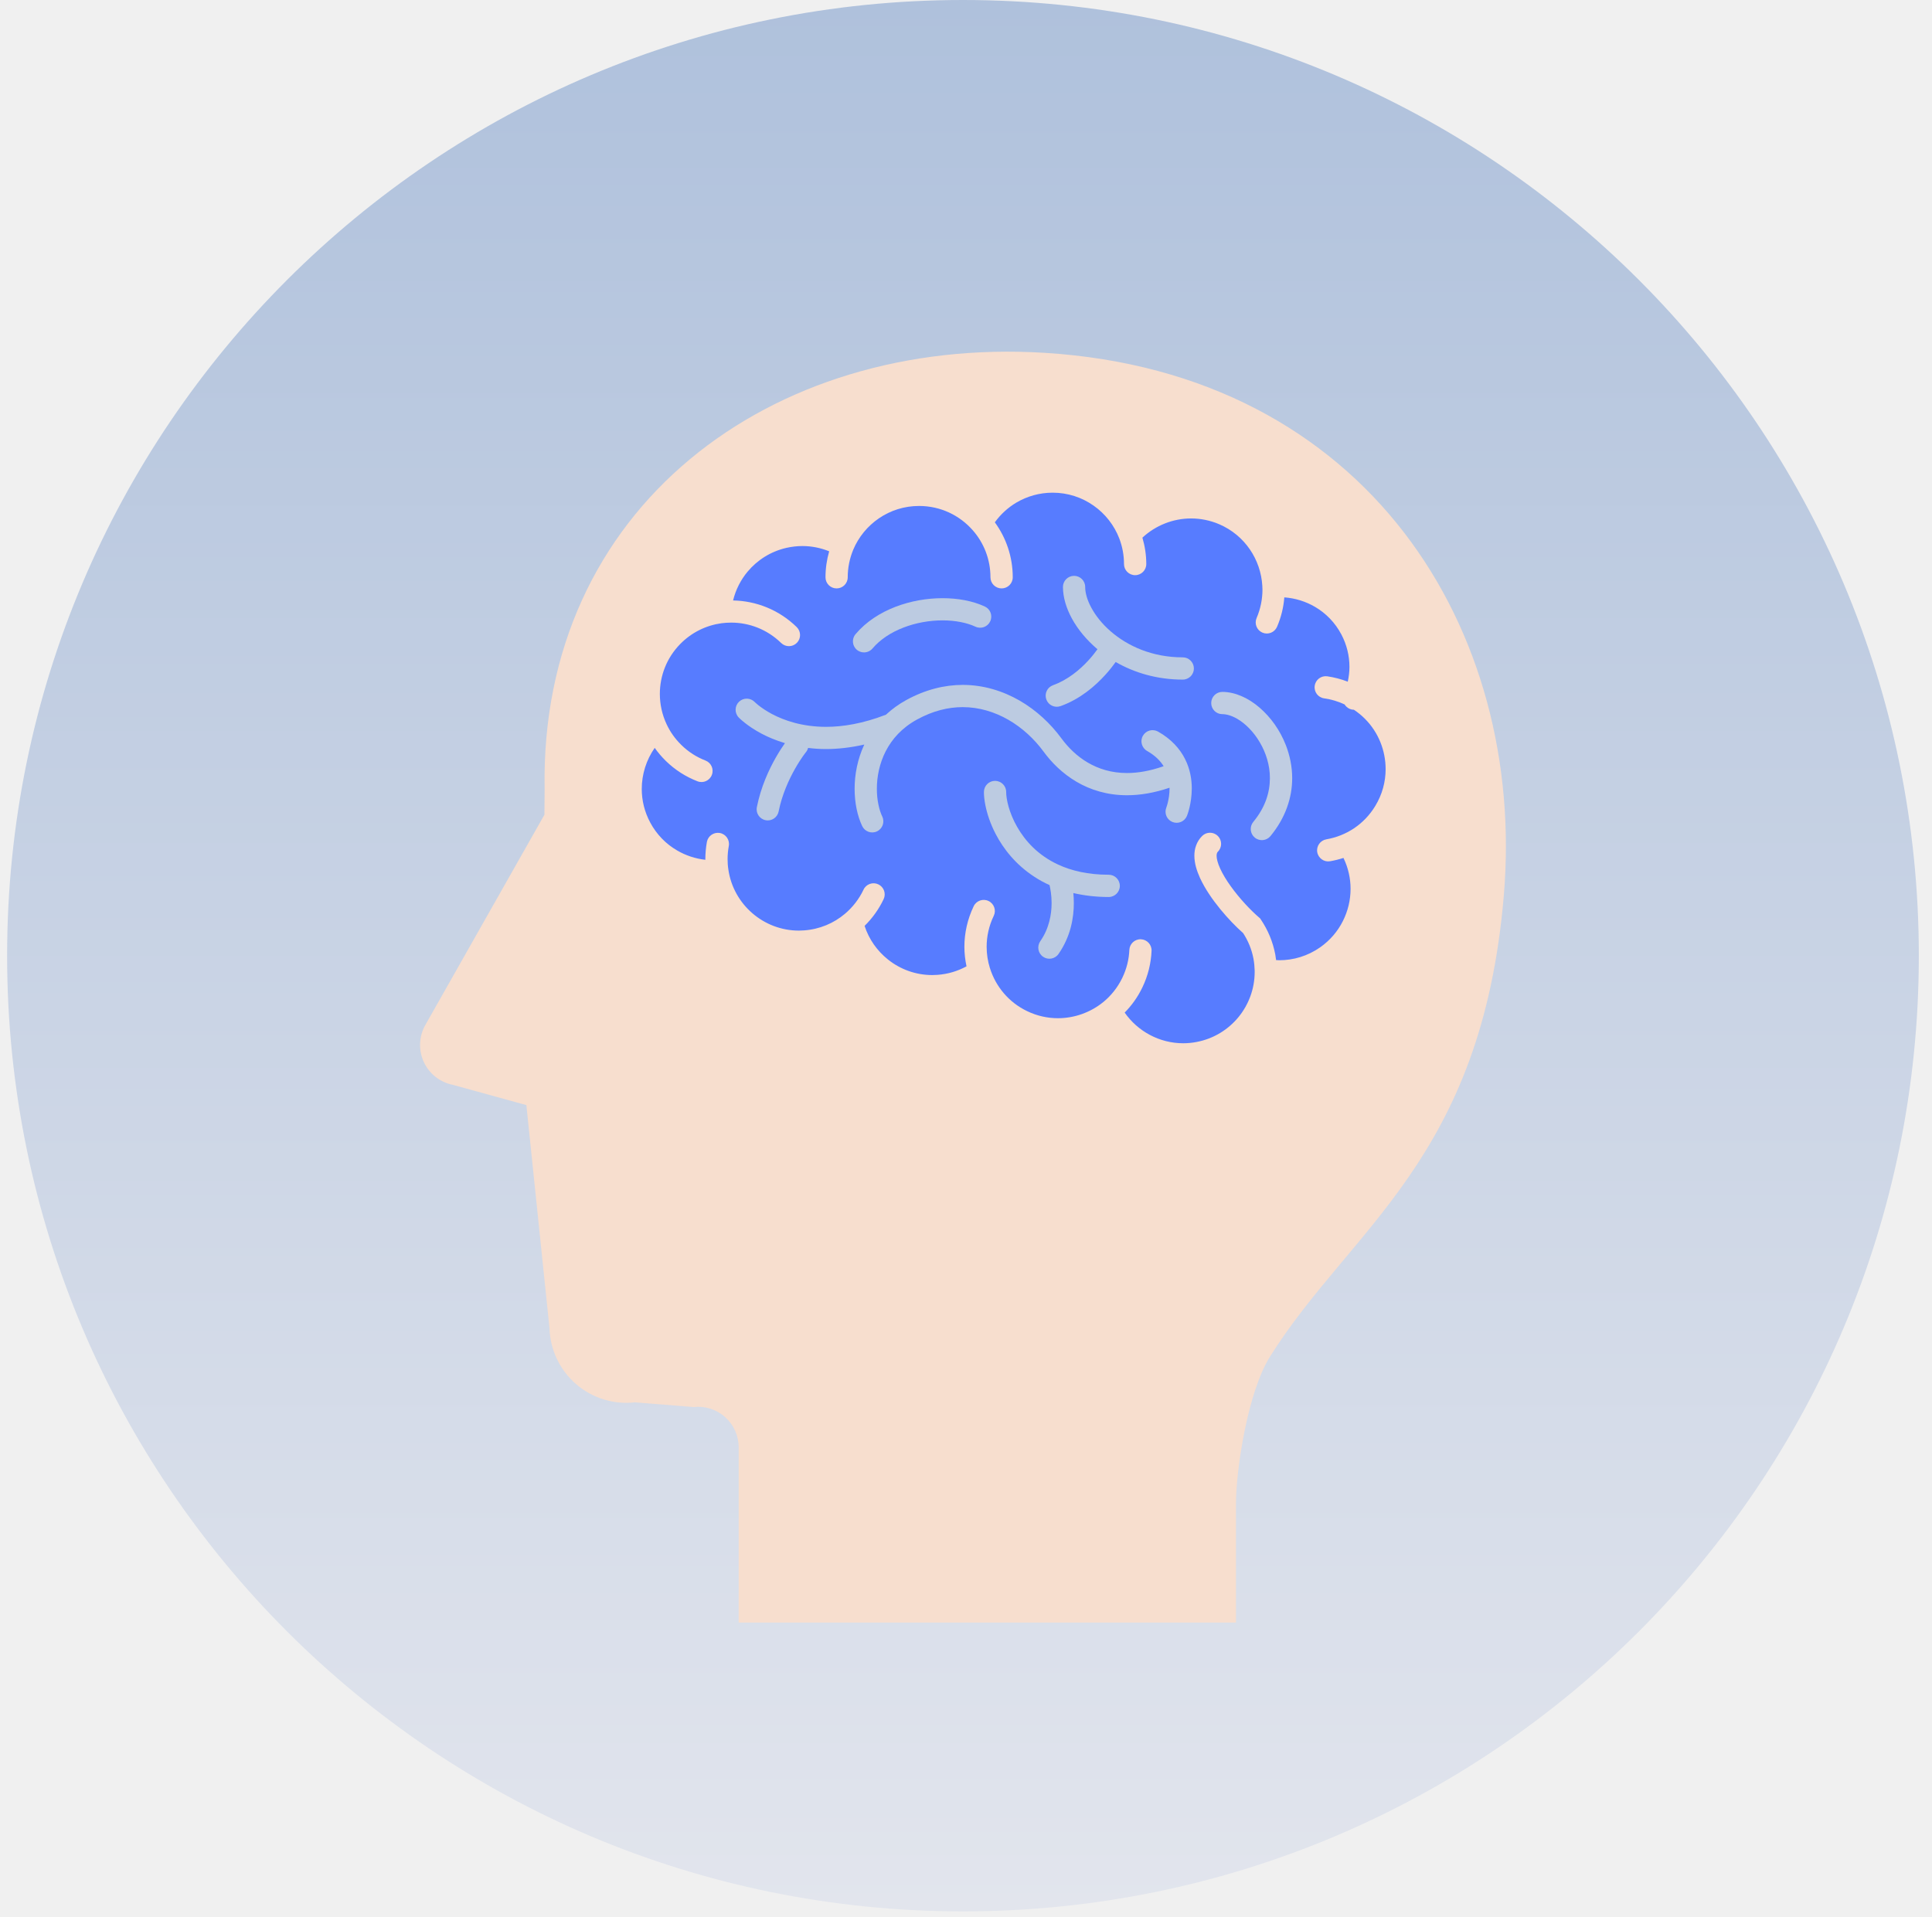
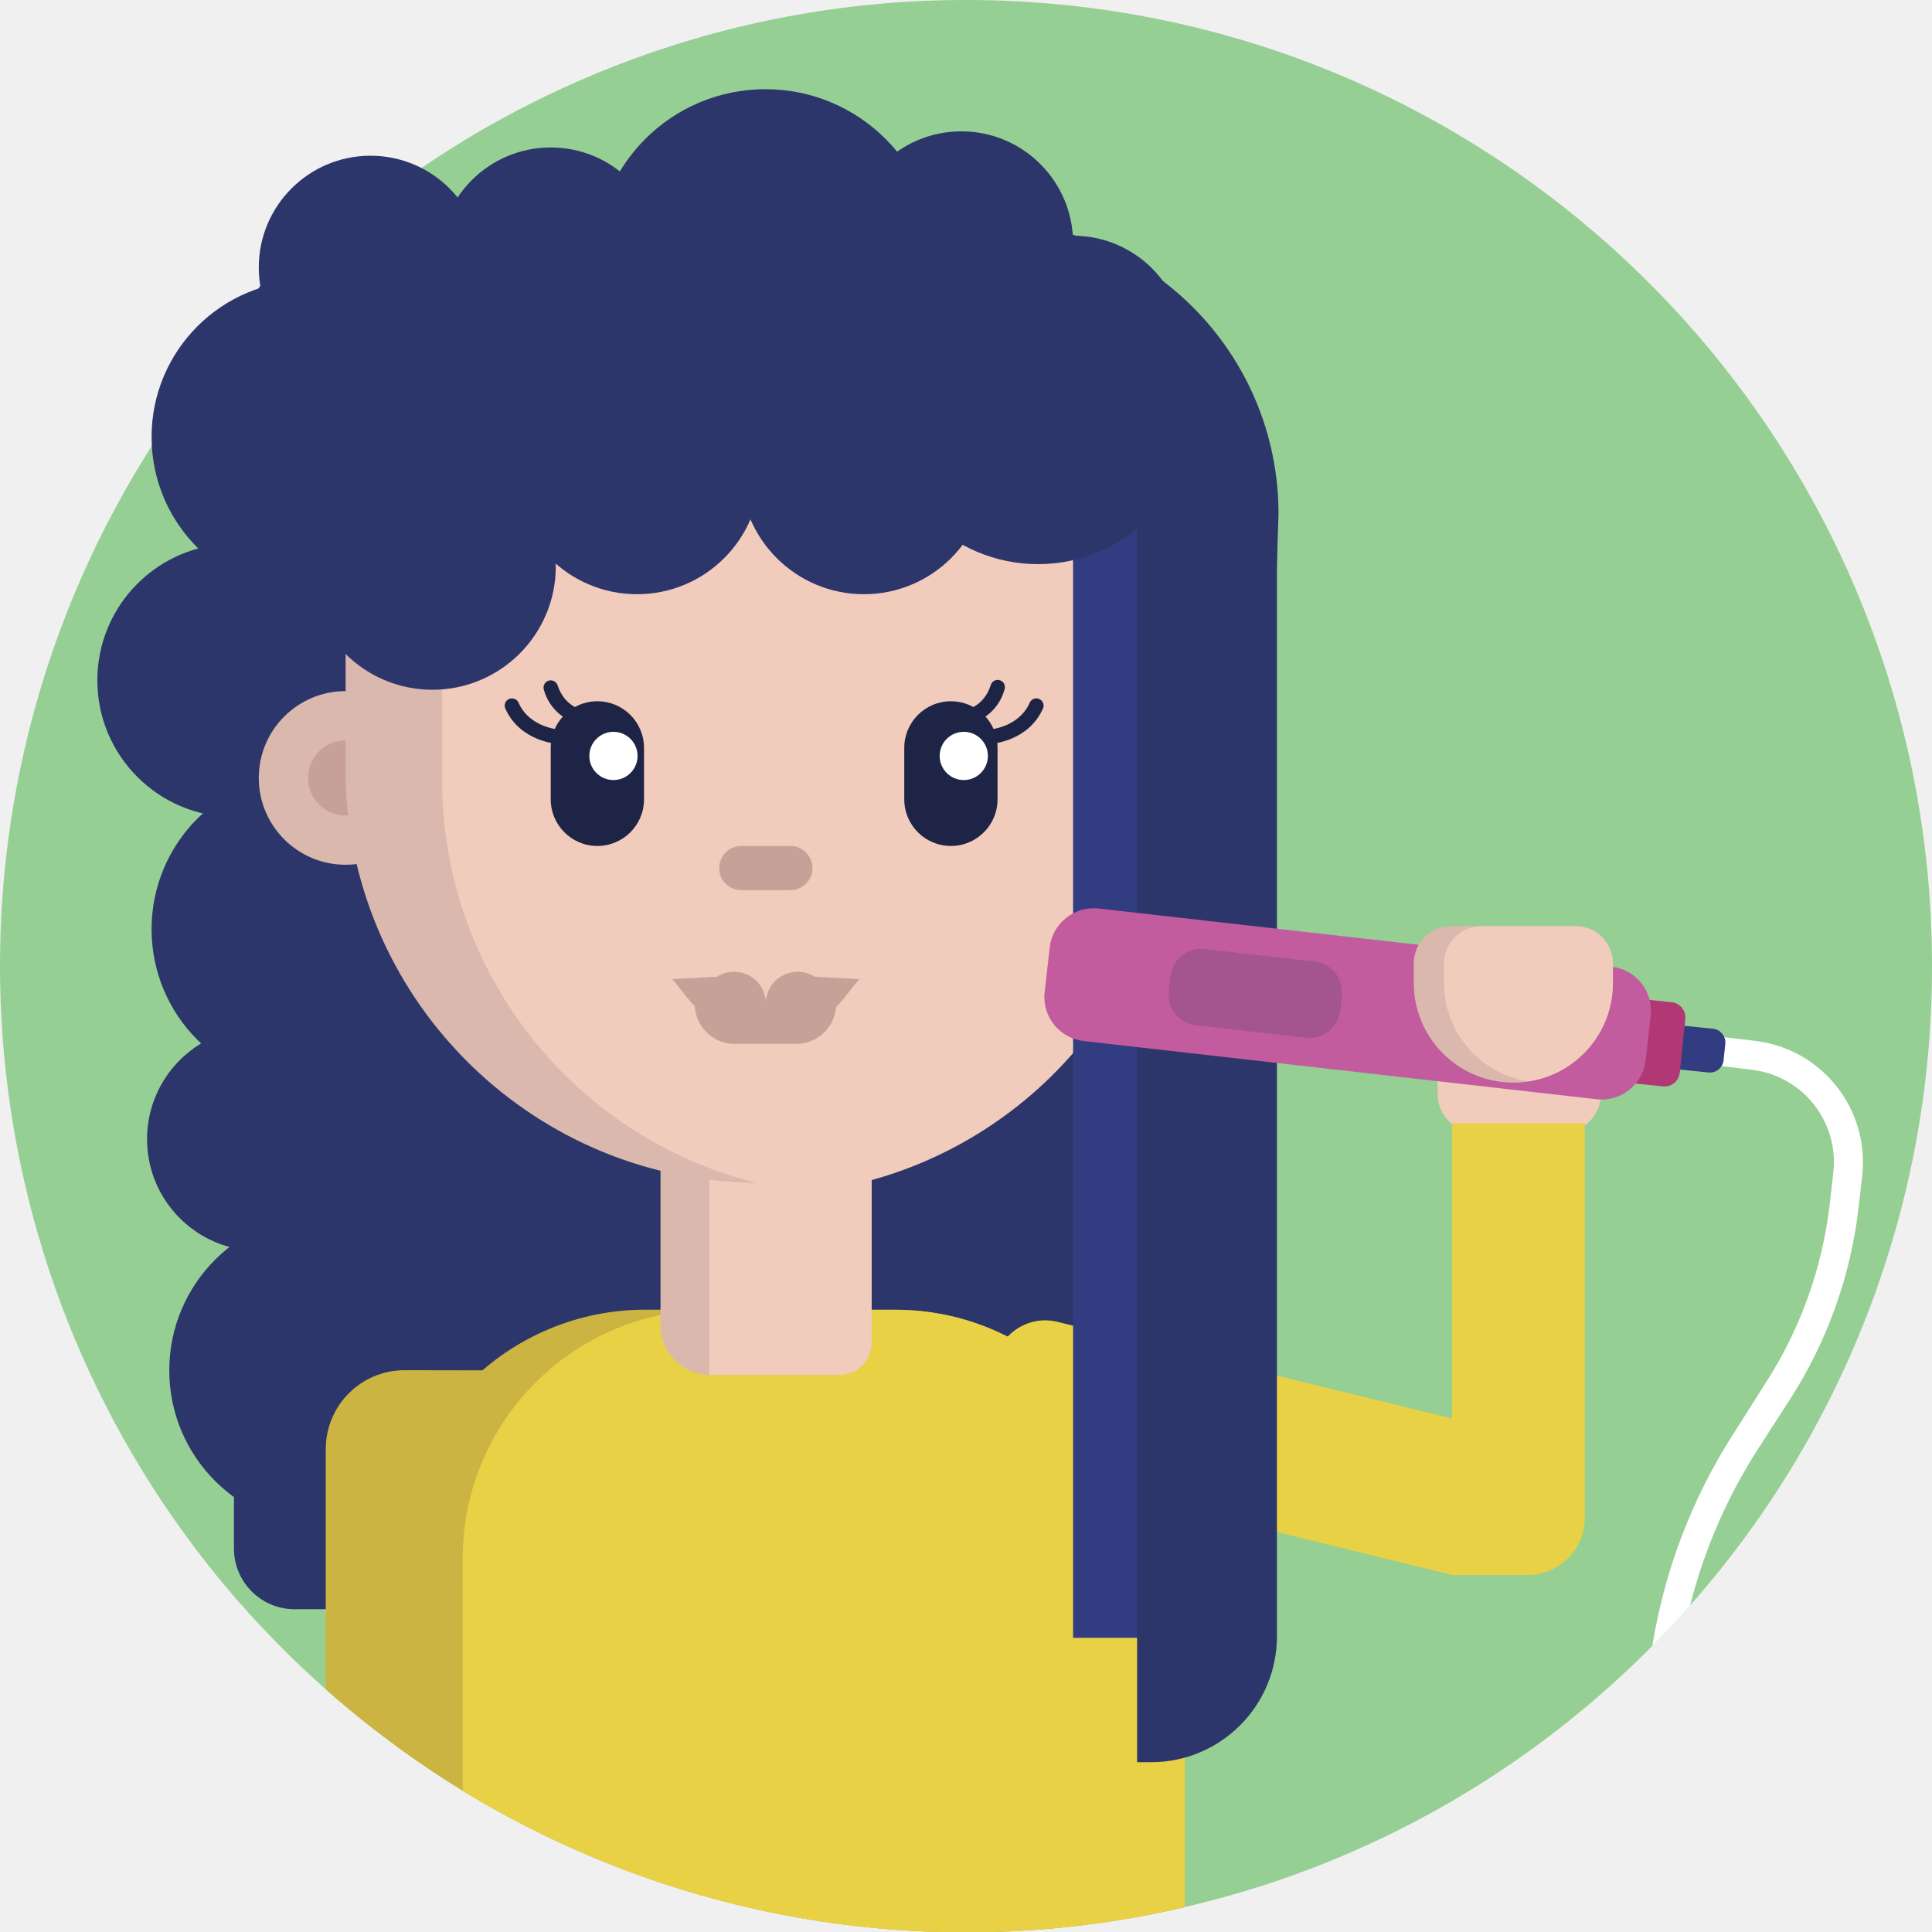
- <svg xmlns="http://www.w3.org/2000/svg" width="127" height="126" viewBox="0 0 127 126" fill="none">
-   <circle cx="63.301" cy="62.833" r="62.833" fill="url(#paint0_linear_4741_2343)" />
-   <circle cx="66.319" cy="54.791" r="26.641" fill="#577CFF" />
-   <path d="M72.88 57.51C71.515 57.51 70.427 57.247 69.554 56.842C68.246 56.236 67.399 55.303 66.866 54.372C66.6 53.909 66.416 53.448 66.301 53.043C66.185 52.639 66.14 52.283 66.141 52.071C66.141 51.665 65.814 51.338 65.409 51.338C65.005 51.338 64.678 51.665 64.678 52.071C64.678 52.334 64.71 52.624 64.775 52.943C64.887 53.503 65.097 54.148 65.442 54.815C65.956 55.809 66.775 56.855 67.999 57.647C68.306 57.85 68.635 58.031 68.992 58.192C69.049 58.435 69.128 58.861 69.127 59.378C69.127 59.752 69.085 60.168 68.972 60.597C68.859 61.025 68.676 61.46 68.38 61.885C68.153 62.219 68.234 62.673 68.567 62.903C68.898 63.132 69.353 63.051 69.583 62.718C69.983 62.142 70.237 61.542 70.387 60.971C70.536 60.399 70.588 59.854 70.588 59.378C70.588 59.14 70.575 58.916 70.556 58.715C71.26 58.877 72.03 58.974 72.88 58.974C73.284 58.974 73.612 58.646 73.612 58.242C73.612 57.838 73.284 57.51 72.88 57.51Z" fill="#BCCBE1" />
-   <path d="M76.123 48.098C75.771 47.902 75.327 48.023 75.127 48.376C74.928 48.726 75.053 49.172 75.405 49.372C75.944 49.681 76.272 50.022 76.492 50.375C75.59 50.691 74.793 50.823 74.085 50.823C73.053 50.822 72.209 50.549 71.494 50.13C70.784 49.713 70.211 49.14 69.775 48.548C69.057 47.568 68.124 46.697 67.023 46.06C65.922 45.427 64.651 45.029 63.284 45.029C62.088 45.029 60.828 45.338 59.577 46.024C59.067 46.303 58.622 46.631 58.237 46.989C56.716 47.575 55.407 47.787 54.297 47.787C52.717 47.784 51.538 47.362 50.749 46.946C50.356 46.737 50.062 46.53 49.871 46.38C49.776 46.303 49.705 46.244 49.662 46.204L49.619 46.162L49.611 46.154C49.33 45.867 48.87 45.859 48.578 46.138C48.288 46.419 48.28 46.88 48.56 47.172C48.602 47.214 49.103 47.726 50.066 48.238C50.487 48.461 51.003 48.679 51.599 48.858C51.441 49.081 51.224 49.408 50.988 49.822C50.536 50.62 50.016 51.743 49.753 53.062C49.671 53.461 49.929 53.845 50.325 53.924C50.721 54.005 51.105 53.745 51.184 53.349C51.406 52.237 51.862 51.246 52.261 50.544C52.461 50.189 52.644 49.912 52.777 49.721C52.844 49.628 52.897 49.555 52.933 49.509C52.951 49.486 52.964 49.47 52.972 49.459L52.983 49.449L52.984 49.446C53.05 49.364 53.094 49.271 53.12 49.172C53.491 49.22 53.882 49.247 54.297 49.247C55.065 49.247 55.908 49.156 56.815 48.951C56.363 49.919 56.179 50.931 56.178 51.857C56.18 52.788 56.358 53.637 56.676 54.311C56.849 54.675 57.285 54.832 57.649 54.659C58.013 54.485 58.17 54.05 57.996 53.685C57.794 53.264 57.638 52.595 57.641 51.857C57.639 51.059 57.814 50.184 58.226 49.383C58.641 48.583 59.282 47.854 60.28 47.306C61.331 46.729 62.338 46.492 63.284 46.49C64.365 46.492 65.382 46.804 66.292 47.327C67.2 47.85 67.992 48.588 68.596 49.411C69.127 50.137 69.839 50.851 70.753 51.391C71.666 51.931 72.788 52.286 74.085 52.284C74.943 52.284 75.874 52.131 76.879 51.79L76.88 51.841C76.88 52.199 76.824 52.525 76.768 52.756C76.742 52.869 76.713 52.962 76.693 53.019C76.684 53.049 76.677 53.071 76.672 53.084L76.668 53.095V53.096C76.52 53.47 76.7 53.893 77.075 54.044C77.45 54.193 77.876 54.01 78.026 53.637C78.046 53.585 78.338 52.853 78.342 51.841C78.342 51.261 78.241 50.579 77.901 49.907C77.566 49.231 76.987 48.585 76.123 48.098Z" fill="#BCCBE1" />
-   <path d="M57.354 42.635C57.858 42.041 58.573 41.574 59.388 41.261C60.203 40.944 61.11 40.787 61.961 40.787C62.788 40.787 63.56 40.939 64.124 41.203C64.493 41.373 64.927 41.212 65.094 40.846C65.263 40.48 65.104 40.044 64.739 39.877C63.922 39.499 62.961 39.33 61.961 39.328C60.933 39.328 59.862 39.512 58.861 39.896C57.865 40.28 56.939 40.867 56.241 41.692C55.978 41.999 56.017 42.46 56.324 42.72C56.633 42.983 57.096 42.943 57.354 42.635Z" fill="#BCCBE1" />
-   <path d="M68.652 23.196C50.632 22.087 35.457 33.423 35.801 51.893L35.788 53.565L27.959 67.39C27.537 68.135 27.499 69.039 27.857 69.817C28.214 70.596 28.922 71.156 29.763 71.322L34.601 72.656L36.12 87.316C36.161 88.729 36.789 90.061 37.855 90.988C38.921 91.917 40.328 92.356 41.732 92.199L45.595 92.507C46.349 92.423 47.104 92.664 47.669 93.171C48.234 93.676 48.558 94.399 48.558 95.158V106.678H81.247C81.247 106.678 81.247 101.092 81.247 98.864C81.247 96.634 82.017 91.539 83.475 89.205C88.775 80.732 97.401 76.224 98.856 58.848C100.313 41.47 89.941 24.507 68.652 23.196ZM90.4 52.994C89.667 54.205 88.482 54.959 87.188 55.182C86.791 55.252 86.522 55.628 86.589 56.027C86.66 56.424 87.038 56.694 87.435 56.623C87.732 56.572 88.024 56.498 88.313 56.405C88.624 57.051 88.78 57.745 88.78 58.436C88.78 59.174 88.604 59.907 88.267 60.57C87.932 61.232 87.435 61.822 86.783 62.281C85.962 62.856 85.029 63.13 84.103 63.132C84.029 63.132 83.957 63.124 83.884 63.122C83.868 63 83.853 62.879 83.832 62.76V62.758C83.672 61.911 83.341 61.136 82.888 60.462L82.833 60.38L82.758 60.315C82.205 59.84 81.471 59.062 80.904 58.268C80.618 57.872 80.376 57.471 80.212 57.114C80.046 56.755 79.97 56.444 79.973 56.26C79.973 56.178 79.985 56.121 80.001 56.084C80.014 56.048 80.028 56.026 80.056 55.997C80.341 55.713 80.341 55.249 80.056 54.962C79.77 54.678 79.308 54.678 79.024 54.962C78.844 55.139 78.709 55.353 78.628 55.581C78.543 55.803 78.512 56.035 78.512 56.26C78.515 56.766 78.668 57.246 78.882 57.722C79.209 58.432 79.695 59.137 80.222 59.781C80.718 60.385 81.243 60.929 81.715 61.345C82.041 61.843 82.279 62.407 82.396 63.028C82.444 63.29 82.469 63.55 82.475 63.799V63.804C82.475 63.836 82.476 63.869 82.476 63.903C82.476 65.007 82.083 66.053 81.407 66.876C80.731 67.697 79.779 68.294 78.65 68.507C78.356 68.563 78.064 68.59 77.776 68.59C76.226 68.591 74.792 67.811 73.93 66.573C74.395 66.102 74.791 65.551 75.091 64.924V64.925C75.466 64.15 75.663 63.329 75.698 62.515C75.716 62.113 75.404 61.772 75.002 61.754C74.596 61.736 74.256 62.05 74.238 62.452C74.212 63.072 74.062 63.694 73.776 64.287L73.775 64.29C73.467 64.925 73.04 65.457 72.53 65.877L72.528 65.878C71.687 66.564 70.628 66.943 69.545 66.943C68.863 66.943 68.17 66.794 67.512 66.475C66.295 65.89 65.449 64.847 65.075 63.654H65.073C64.931 63.201 64.857 62.725 64.857 62.247C64.857 61.564 65.006 60.871 65.324 60.212C65.5 59.848 65.346 59.411 64.982 59.237C64.62 59.062 64.183 59.213 64.007 59.577C63.594 60.436 63.394 61.35 63.394 62.247C63.394 62.682 63.445 63.112 63.534 63.532C62.963 63.843 62.32 64.043 61.625 64.093H61.623C61.509 64.101 61.398 64.106 61.285 64.106C60.187 64.106 59.171 63.725 58.365 63.079C57.661 62.515 57.121 61.757 56.834 60.873C57.347 60.368 57.773 59.773 58.086 59.114C58.258 58.748 58.102 58.314 57.737 58.142C57.373 57.969 56.934 58.124 56.764 58.491C56.475 59.103 56.054 59.647 55.54 60.08C54.807 60.699 53.883 61.096 52.855 61.17H52.854C52.739 61.178 52.628 61.184 52.517 61.184C50.197 61.184 48.216 59.469 47.88 57.177L47.879 57.17V57.166C47.86 57.056 47.848 56.942 47.84 56.824C47.832 56.712 47.828 56.597 47.828 56.484C47.828 56.19 47.856 55.899 47.908 55.618C47.98 55.221 47.718 54.84 47.321 54.766C46.926 54.695 46.543 54.954 46.468 55.351C46.402 55.719 46.366 56.097 46.366 56.484L46.367 56.528C45.71 56.454 45.072 56.244 44.502 55.909C43.779 55.488 43.166 54.87 42.742 54.078C42.364 53.371 42.186 52.618 42.186 51.871C42.186 50.907 42.485 49.961 43.037 49.17C43.25 49.471 43.491 49.754 43.76 50.02C44.378 50.626 45.092 51.074 45.848 51.366C46.225 51.514 46.647 51.326 46.793 50.948C46.941 50.572 46.751 50.149 46.377 50.003C45.798 49.78 45.256 49.439 44.786 48.977V48.976C44.37 48.57 44.048 48.108 43.818 47.613C43.523 46.985 43.375 46.302 43.375 45.624C43.376 44.434 43.819 43.256 44.713 42.343C45.474 41.567 46.433 41.113 47.428 40.975H47.429H47.431C47.644 40.948 47.856 40.934 48.068 40.934C49.255 40.935 50.434 41.382 51.35 42.275C51.639 42.555 52.1 42.553 52.384 42.263C52.666 41.975 52.66 41.514 52.373 41.23C51.208 40.089 49.699 39.505 48.189 39.478C48.359 38.779 48.687 38.128 49.146 37.58C49.783 36.821 50.655 36.259 51.696 36.019C52.051 35.94 52.4 35.9 52.747 35.9C53.359 35.9 53.956 36.023 54.506 36.246C54.35 36.791 54.264 37.363 54.264 37.956C54.264 38.359 54.591 38.685 54.995 38.685C55.398 38.685 55.725 38.359 55.725 37.956C55.725 37.317 55.855 36.707 56.083 36.152C56.436 35.304 57.034 34.582 57.784 34.072C58.537 33.561 59.438 33.265 60.416 33.265C61.826 33.265 63.084 33.881 63.946 34.865C64.672 35.69 65.108 36.77 65.108 37.956C65.108 38.359 65.437 38.685 65.84 38.685C66.244 38.685 66.573 38.359 66.573 37.956C66.573 36.606 66.135 35.353 65.395 34.34C65.774 33.816 66.256 33.371 66.814 33.041C67.512 32.63 68.325 32.392 69.196 32.392C70.2 32.392 71.122 32.705 71.883 33.239C72.647 33.773 73.243 34.531 73.58 35.41H73.579C73.778 35.932 73.886 36.493 73.886 37.085C73.886 37.488 74.215 37.815 74.618 37.815C75.021 37.815 75.351 37.488 75.351 37.085C75.351 36.481 75.258 35.9 75.096 35.348C75.963 34.543 77.111 34.086 78.296 34.086C78.915 34.086 79.543 34.209 80.15 34.468C80.996 34.834 81.675 35.413 82.159 36.119C82.644 36.826 82.928 37.656 82.978 38.515C82.984 38.603 82.988 38.691 82.988 38.779C82.985 39.4 82.863 40.025 82.603 40.633C82.443 41.004 82.615 41.433 82.985 41.592C83.357 41.751 83.785 41.581 83.946 41.21C84.217 40.579 84.373 39.928 84.425 39.275C85.142 39.326 85.84 39.543 86.458 39.908C87.162 40.324 87.765 40.934 88.176 41.715C88.536 42.398 88.705 43.124 88.706 43.844C88.706 44.173 88.666 44.499 88.595 44.819C88.157 44.647 87.701 44.531 87.246 44.464C86.849 44.409 86.477 44.688 86.423 45.088C86.365 45.489 86.644 45.858 87.042 45.913C87.502 45.978 87.955 46.11 88.387 46.314C88.462 46.439 88.578 46.542 88.722 46.605C88.811 46.644 88.906 46.663 88.999 46.663C89.269 46.843 89.514 47.046 89.734 47.267L89.735 47.269C90.613 48.153 91.084 49.347 91.084 50.567C91.084 51.395 90.865 52.233 90.4 52.994Z" fill="#F7DECE" />
-   <path d="M82.806 46.531C82.444 46.218 82.054 45.961 81.642 45.782C81.229 45.599 80.794 45.49 80.349 45.49C79.945 45.49 79.619 45.818 79.619 46.222C79.619 46.626 79.945 46.952 80.349 46.952C80.618 46.952 80.956 47.045 81.316 47.252C81.852 47.559 82.409 48.112 82.811 48.802C83.22 49.493 83.48 50.313 83.477 51.163C83.475 52.096 83.181 53.071 82.383 54.039C82.128 54.349 82.171 54.811 82.482 55.067C82.794 55.326 83.256 55.28 83.512 54.972C84.515 53.759 84.943 52.417 84.942 51.163C84.942 50.401 84.786 49.67 84.531 49.005C84.144 48.007 83.53 47.156 82.806 46.531Z" fill="#C0CDE2" />
-   <path d="M77.75 43.218C75.741 43.218 74.128 42.477 73.011 41.509C72.453 41.026 72.026 40.486 71.746 39.968C71.461 39.451 71.332 38.959 71.335 38.59C71.335 38.187 71.007 37.859 70.605 37.859C70.2 37.859 69.873 38.187 69.873 38.59C69.876 39.276 70.09 39.982 70.461 40.666C70.852 41.38 71.421 42.074 72.142 42.684C71.997 42.885 71.797 43.148 71.539 43.426C70.983 44.034 70.18 44.707 69.22 45.049C68.843 45.183 68.643 45.601 68.779 45.982C68.914 46.363 69.331 46.559 69.713 46.425C71.014 45.958 71.986 45.105 72.648 44.379C72.942 44.057 73.17 43.76 73.34 43.524C74.549 44.221 76.043 44.681 77.75 44.681C78.154 44.681 78.48 44.354 78.48 43.951C78.48 43.547 78.154 43.218 77.75 43.218Z" fill="#BCCBE1" />
+ <svg xmlns="http://www.w3.org/2000/svg" viewBox="0 0 512 512">
  <defs>
-     <linearGradient id="paint0_linear_4741_2343" x1="63.301" y1="0" x2="63.301" y2="125.665" gradientUnits="userSpaceOnUse">
-       <stop stop-color="#AFC1DC" />
-       <stop offset="1" stop-color="#E2E5ED" />
-     </linearGradient>
+     <style>.cls-1{fill:#95cf93;}.cls-2{fill:#fff;}.cls-3{fill:#313c81;}.cls-4{fill:#b13874;}.cls-5{fill:#2c366b;}.cls-6{fill:#cbb441;}.cls-7{fill:#e9d146;}.cls-8{fill:#dab8ad;}.cls-9{fill:#f1cbbc;}.cls-10{fill:#c7a197;}.cls-11{fill:#1e2445;}.cls-12{fill:#c25c9e;}.cls-13{fill:#a4548e;}</style>
  </defs>
+   <g id="BULINE">
+     <path class="cls-1" d="M512,256a255,255,0,0,1-60.55,165.33l-.08.1c-.68.81-1.37,1.61-2.07,2.41-.46.54-.93,1.07-1.4,1.6h0q-4.87,5.52-10,10.73a256.46,256.46,0,0,1-22.58,20.25l-.81.64a255.26,255.26,0,0,1-81,43q-9.59,3-19.5,5.34a255.65,255.65,0,0,1-182.21-25.52q-4.64-2.56-9.15-5.34-9-5.51-17.52-11.74-3.84-2.79-7.56-5.73l-.81-.64q-5.31-4.23-10.4-8.73A258.33,258.33,0,0,1,62.7,423.84q-5.84-6.7-11.19-13.81A256.12,256.12,0,0,1,40.24,118.16s0,0,0,0A256.79,256.79,0,0,1,63.54,87.2q3.18-3.63,6.5-7.14c1.66-1.75,3.35-3.49,5.06-5.2q7.74-7.73,16.13-14.79A255.54,255.54,0,0,1,256,0C397.38,0,512,114.62,512,256Z" />
+   </g>
+   <g id="Icons">
+     <path class="cls-2" d="M493.5,311.57l-.94,8.3a119,119,0,0,1-18,50.66L465.89,384a139.92,139.92,0,0,0-18,41.48h0q-4.87,5.52-10,10.73a147.3,147.3,0,0,1,21.57-56.38L468,366.37A111.15,111.15,0,0,0,484.91,319l.95-8.3a24.65,24.65,0,0,0-21.54-27.19l-8.12-1-8.18-1,.91-7.65,8,1,8.27,1A32.35,32.35,0,0,1,493.5,311.57Z" />
+     <path class="cls-3" d="M440.27,272.11h13.11a3.66,3.66,0,0,1,3.66,3.66v4.33a3.66,3.66,0,0,1-3.66,3.66H440.27a0,0,0,0,1,0,0V272.11A0,0,0,0,1,440.27,272.11Z" transform="translate(30.72 -44.35) rotate(5.86)" />
+     <path class="cls-4" d="M429.16,265.1h12.72a4.05,4.05,0,0,1,4.05,4.05v14.32a4.05,4.05,0,0,1-4.05,4.05H429.16a0,0,0,0,1,0,0V265.1a0,0,0,0,1,0,0Z" transform="translate(30.5 -43.23) rotate(5.86)" />
+     <path class="cls-5" d="M329.3,425.71l-127.76.75V58.75h59.87a77.42,77.42,0,0,1,77.41,77.42Z" />
+     <path class="cls-5" d="M101.39,58.75H201.54a0,0,0,0,1,0,0V426.46a0,0,0,0,1,0,0H78.06A16.07,16.07,0,0,1,62,410.4V98.14A39.39,39.39,0,0,1,101.39,58.75Z" />
+     <circle class="cls-5" cx="81.64" cy="115.8" r="41.47" />
+     <circle class="cls-5" cx="81.64" cy="246.25" r="41.47" />
+     <circle class="cls-5" cx="86.33" cy="363.16" r="41.47" />
+     <circle class="cls-5" cx="98.19" cy="70.88" r="29.61" />
+     <circle class="cls-5" cx="62" cy="180.3" r="36.2" />
+     <circle class="cls-5" cx="145.95" cy="68.69" r="29.61" />
+     <circle class="cls-5" cx="68.58" cy="301.89" r="29.61" />
+     <path class="cls-6" d="M303.08,413v27.5a216.22,216.22,0,0,1-91.3,24.17c-2.9.12-5.83.17-8.77.17a216.4,216.4,0,0,1-97.9-23.23V413A65.86,65.86,0,0,1,171,347.08H237.2A65.88,65.88,0,0,1,303.08,413Z" />
+     <path class="cls-6" d="M131.77,363.16V479.88q-4.64-2.56-9.15-5.34-9-5.51-17.52-11.74-3.84-2.79-7.56-5.73l-.81-.64q-5.31-4.23-10.4-8.73V384a20.88,20.88,0,0,1,20.88-20.88Z" />
+     <path class="cls-7" d="M303.08,413v27.5a216.22,216.22,0,0,1-91.3,24.17,216.27,216.27,0,0,1-89.16-23.06V413a65.85,65.85,0,0,1,65.88-65.88h48.7A65.88,65.88,0,0,1,303.08,413Z" />
+     <rect class="cls-8" x="175.04" y="295.41" width="55.91" height="68.96" rx="13.16" />
+     <path class="cls-9" d="M231,295.41v60.45a8.51,8.51,0,0,1-8.51,8.51H188v-69Z" />
+     <circle class="cls-9" cx="311.49" cy="206.16" r="23.01" />
+     <circle class="cls-8" cx="311.49" cy="206.16" r="9.95" />
+     <circle class="cls-8" cx="91.59" cy="206.16" r="23.01" />
+     <circle class="cls-10" cx="91.59" cy="206.16" r="9.95" />
+     <path class="cls-8" d="M311.49,152.46V206.8a110,110,0,0,1-219.9,0V152.46a78.62,78.62,0,0,1,78.63-78.62h62.64A78.62,78.62,0,0,1,311.49,152.46Z" />
+     <path class="cls-9" d="M311.49,152.46V206.8A109.94,109.94,0,0,1,214.33,316a109.94,109.94,0,0,1-97.17-109.2V152.46a78.62,78.62,0,0,1,78.63-78.62h37.07A78.62,78.62,0,0,1,311.49,152.46Z" />
+     <rect class="cls-11" x="145.95" y="185.84" width="24.72" height="38.35" rx="12.36" />
+     <circle class="cls-2" cx="162.57" cy="200.33" r="6.39" />
+     <path class="cls-11" d="M148,197.13h-.1c-.41,0-10-.63-13.92-9.22a1.92,1.92,0,1,1,3.49-1.58c2.94,6.49,10.56,7,10.63,7a1.92,1.92,0,0,1-.1,3.83Z" />
+     <path class="cls-11" d="M153.62,191.8l-.36,0a12.86,12.86,0,0,1-9.13-9,1.91,1.91,0,0,1,1.23-2.41,1.93,1.93,0,0,1,2.42,1.24c1.76,5.46,6.16,6.36,6.2,6.37a1.92,1.92,0,0,1-.36,3.8Z" />
+     <rect class="cls-11" x="239.64" y="185.84" width="24.72" height="38.35" rx="12.36" transform="translate(504 410.03) rotate(-180)" />
+     <circle class="cls-2" cx="255.41" cy="200.33" r="6.39" />
+     <path class="cls-11" d="M262.31,197.13h.1c.41,0,10-.63,13.92-9.22a1.92,1.92,0,1,0-3.49-1.58c-2.94,6.49-10.56,7-10.63,7a1.92,1.92,0,0,0,.1,3.83Z" />
+     <path class="cls-11" d="M256.68,191.8a2.22,2.22,0,0,0,.37,0,12.86,12.86,0,0,0,9.13-9,1.92,1.92,0,1,0-3.65-1.17c-1.76,5.46-6.16,6.36-6.21,6.37a1.92,1.92,0,0,0,.36,3.8Z" />
+     <rect class="cls-10" x="190.59" y="224.19" width="24.72" height="11.72" rx="5.86" />
+     <path class="cls-6" d="M314,417.42v88a255.65,255.65,0,0,1-182.21-25.52q-4.64-2.56-9.15-5.34-9-5.51-17.52-11.74V417.42Z" />
+     <path class="cls-7" d="M314,417.42v88a255.65,255.65,0,0,1-182.21-25.52q-4.64-2.56-9.15-5.34V417.42Z" />
+     <path class="cls-10" d="M184.1,266.05h37.5a0,0,0,0,1,0,0v0a10.6,10.6,0,0,1-10.6,10.6H194.7a10.6,10.6,0,0,1-10.6-10.6v0A0,0,0,0,1,184.1,266.05Z" />
+     <path class="cls-10" d="M203,266.22c-14.78,10-18.84.16-24.84-6.74h0l11.83-.64a8.46,8.46,0,0,1,12.26,3.67,9.35,9.35,0,0,1,.75,3.71Z" />
+     <path class="cls-10" d="M202.9,266.22c14.79,10,18.84.16,24.84-6.74h0l-11.83-.64a8.46,8.46,0,0,0-12.26,3.67,9.53,9.53,0,0,0-.75,3.71Z" />
+     <circle class="cls-5" cx="114.6" cy="150.1" r="32.69" />
+     <circle class="cls-5" cx="136.13" cy="100.49" r="45.05" />
+     <circle class="cls-5" cx="254.77" cy="64.42" r="29.61" />
+     <circle class="cls-5" cx="228.95" cy="124.78" r="32.69" />
+     <circle class="cls-5" cx="202.85" cy="68.69" r="45.05" />
+     <circle class="cls-5" cx="168.82" cy="124.78" r="32.69" />
+     <polygon class="cls-5" points="201.54 58.75 201.52 124.78 117.16 127.66 127.18 64.84 201.54 58.75" />
+     <path class="cls-9" d="M381,273h43.25a0,0,0,0,1,0,0V290A10.25,10.25,0,0,1,414,300.2H391.23A10.25,10.25,0,0,1,381,290V273A0,0,0,0,1,381,273Z" />
+     <path class="cls-7" d="M273.89,362.12H391.54a0,0,0,0,1,0,0v40.26a0,0,0,0,1,0,0H260.33a0,0,0,0,1,0,0v-26.7a13.56,13.56,0,0,1,13.56-13.56Z" transform="translate(100.39 -66.61) rotate(13.77)" />
+     <path class="cls-7" d="M384.83,297.65H420a0,0,0,0,1,0,0V402.18a15.24,15.24,0,0,1-15.24,15.24H384.83a0,0,0,0,1,0,0V297.65A0,0,0,0,1,384.83,297.65Z" />
+     <polygon class="cls-3" points="321.44 434.04 284.38 434.04 284.38 100.49 321.44 124.78 321.44 434.04" />
+     <path class="cls-5" d="M305.05,467h-3.71V83l37.06,50.42v300.2A33.35,33.35,0,0,1,305.05,467Z" />
+     <rect class="cls-12" x="277.02" y="248.34" width="160.29" height="35.35" rx="11.74" transform="translate(32.23 -38.53) rotate(6.47)" />
+     <rect class="cls-13" x="309.84" y="253.08" width="45.71" height="20.32" rx="8.14" transform="translate(31.76 -35.79) rotate(6.47)" />
+     <path class="cls-8" d="M427.44,255.28v5.23a26.38,26.38,0,0,1-22.38,26.08s0,0,0,0a24.82,24.82,0,0,1-4,.31,26.38,26.38,0,0,1-26.39-26.39v-5.23a9.85,9.85,0,0,1,9.85-9.85h33.07A9.85,9.85,0,0,1,427.44,255.28Z" />
+     <path class="cls-9" d="M427.44,255.28v5.23a26.38,26.38,0,0,1-22.38,26.08s0,0,0,0a26.38,26.38,0,0,1-22.38-26.08v-5.23a9.85,9.85,0,0,1,9.85-9.85h25.09A9.85,9.85,0,0,1,427.44,255.28Z" />
+     <circle class="cls-5" cx="275.1" cy="108.03" r="41.47" />
+     <circle class="cls-5" cx="284.38" cy="92.08" r="29.61" />
+   </g>
</svg>
